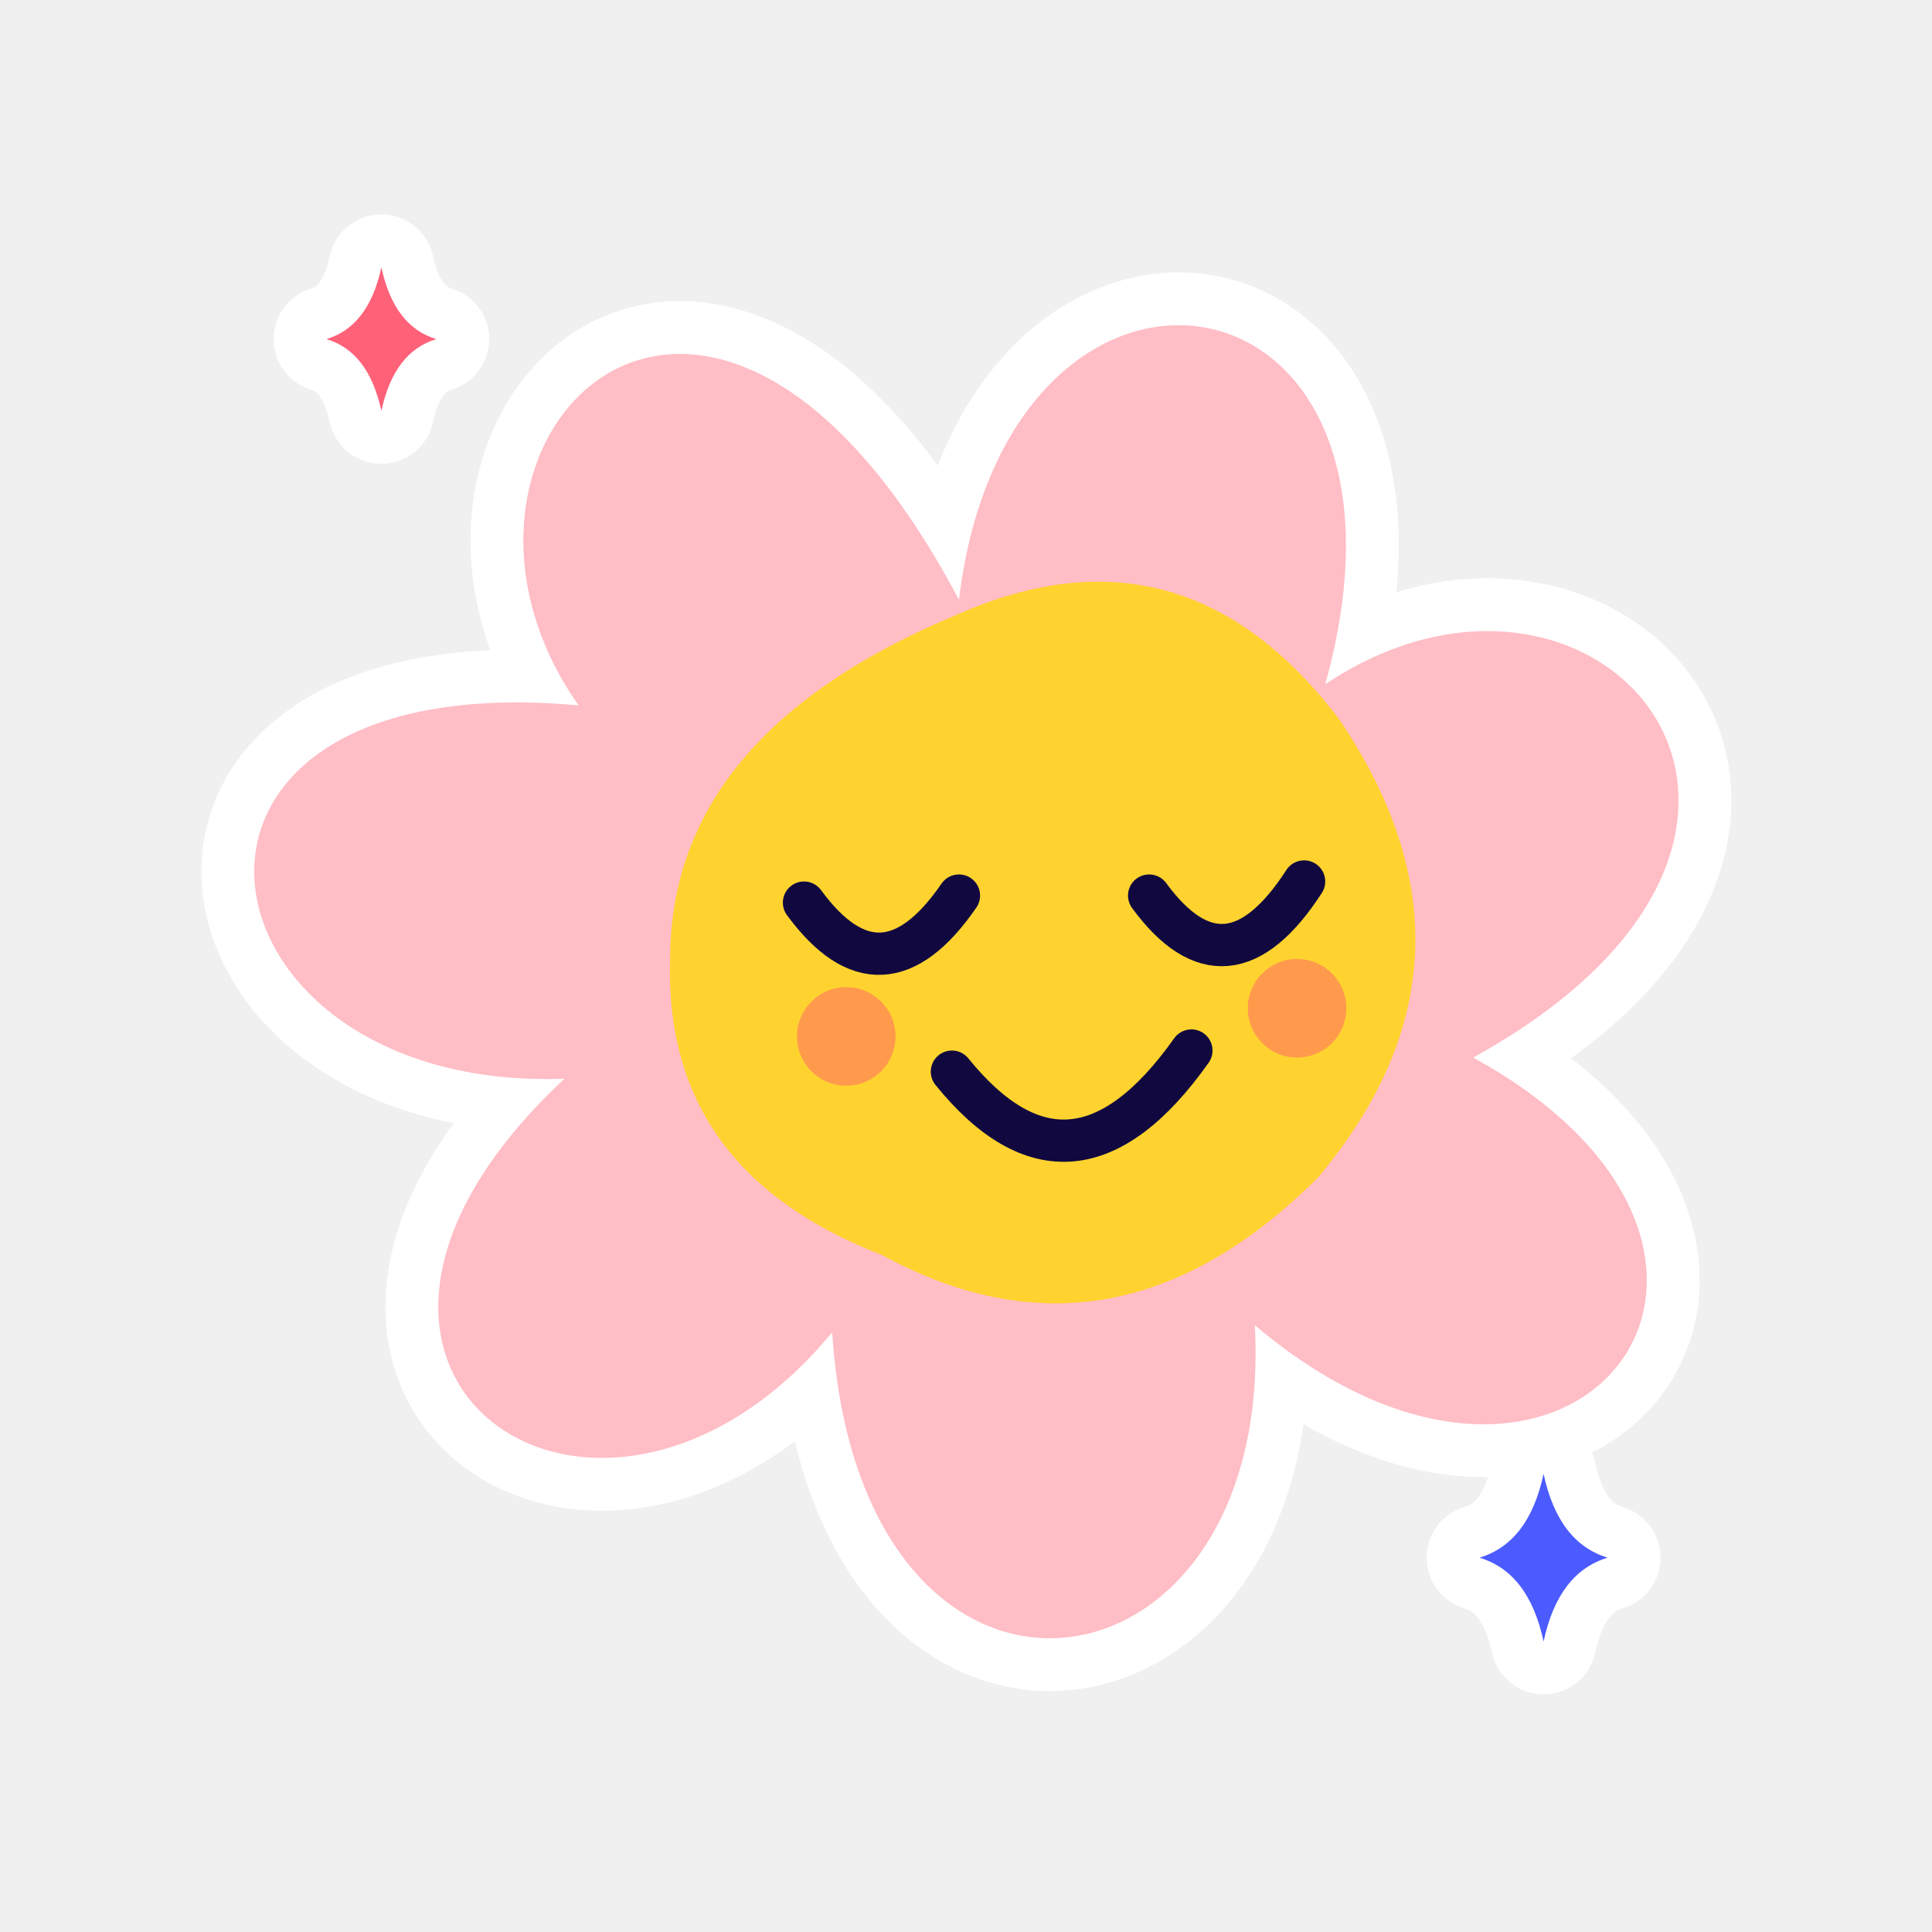
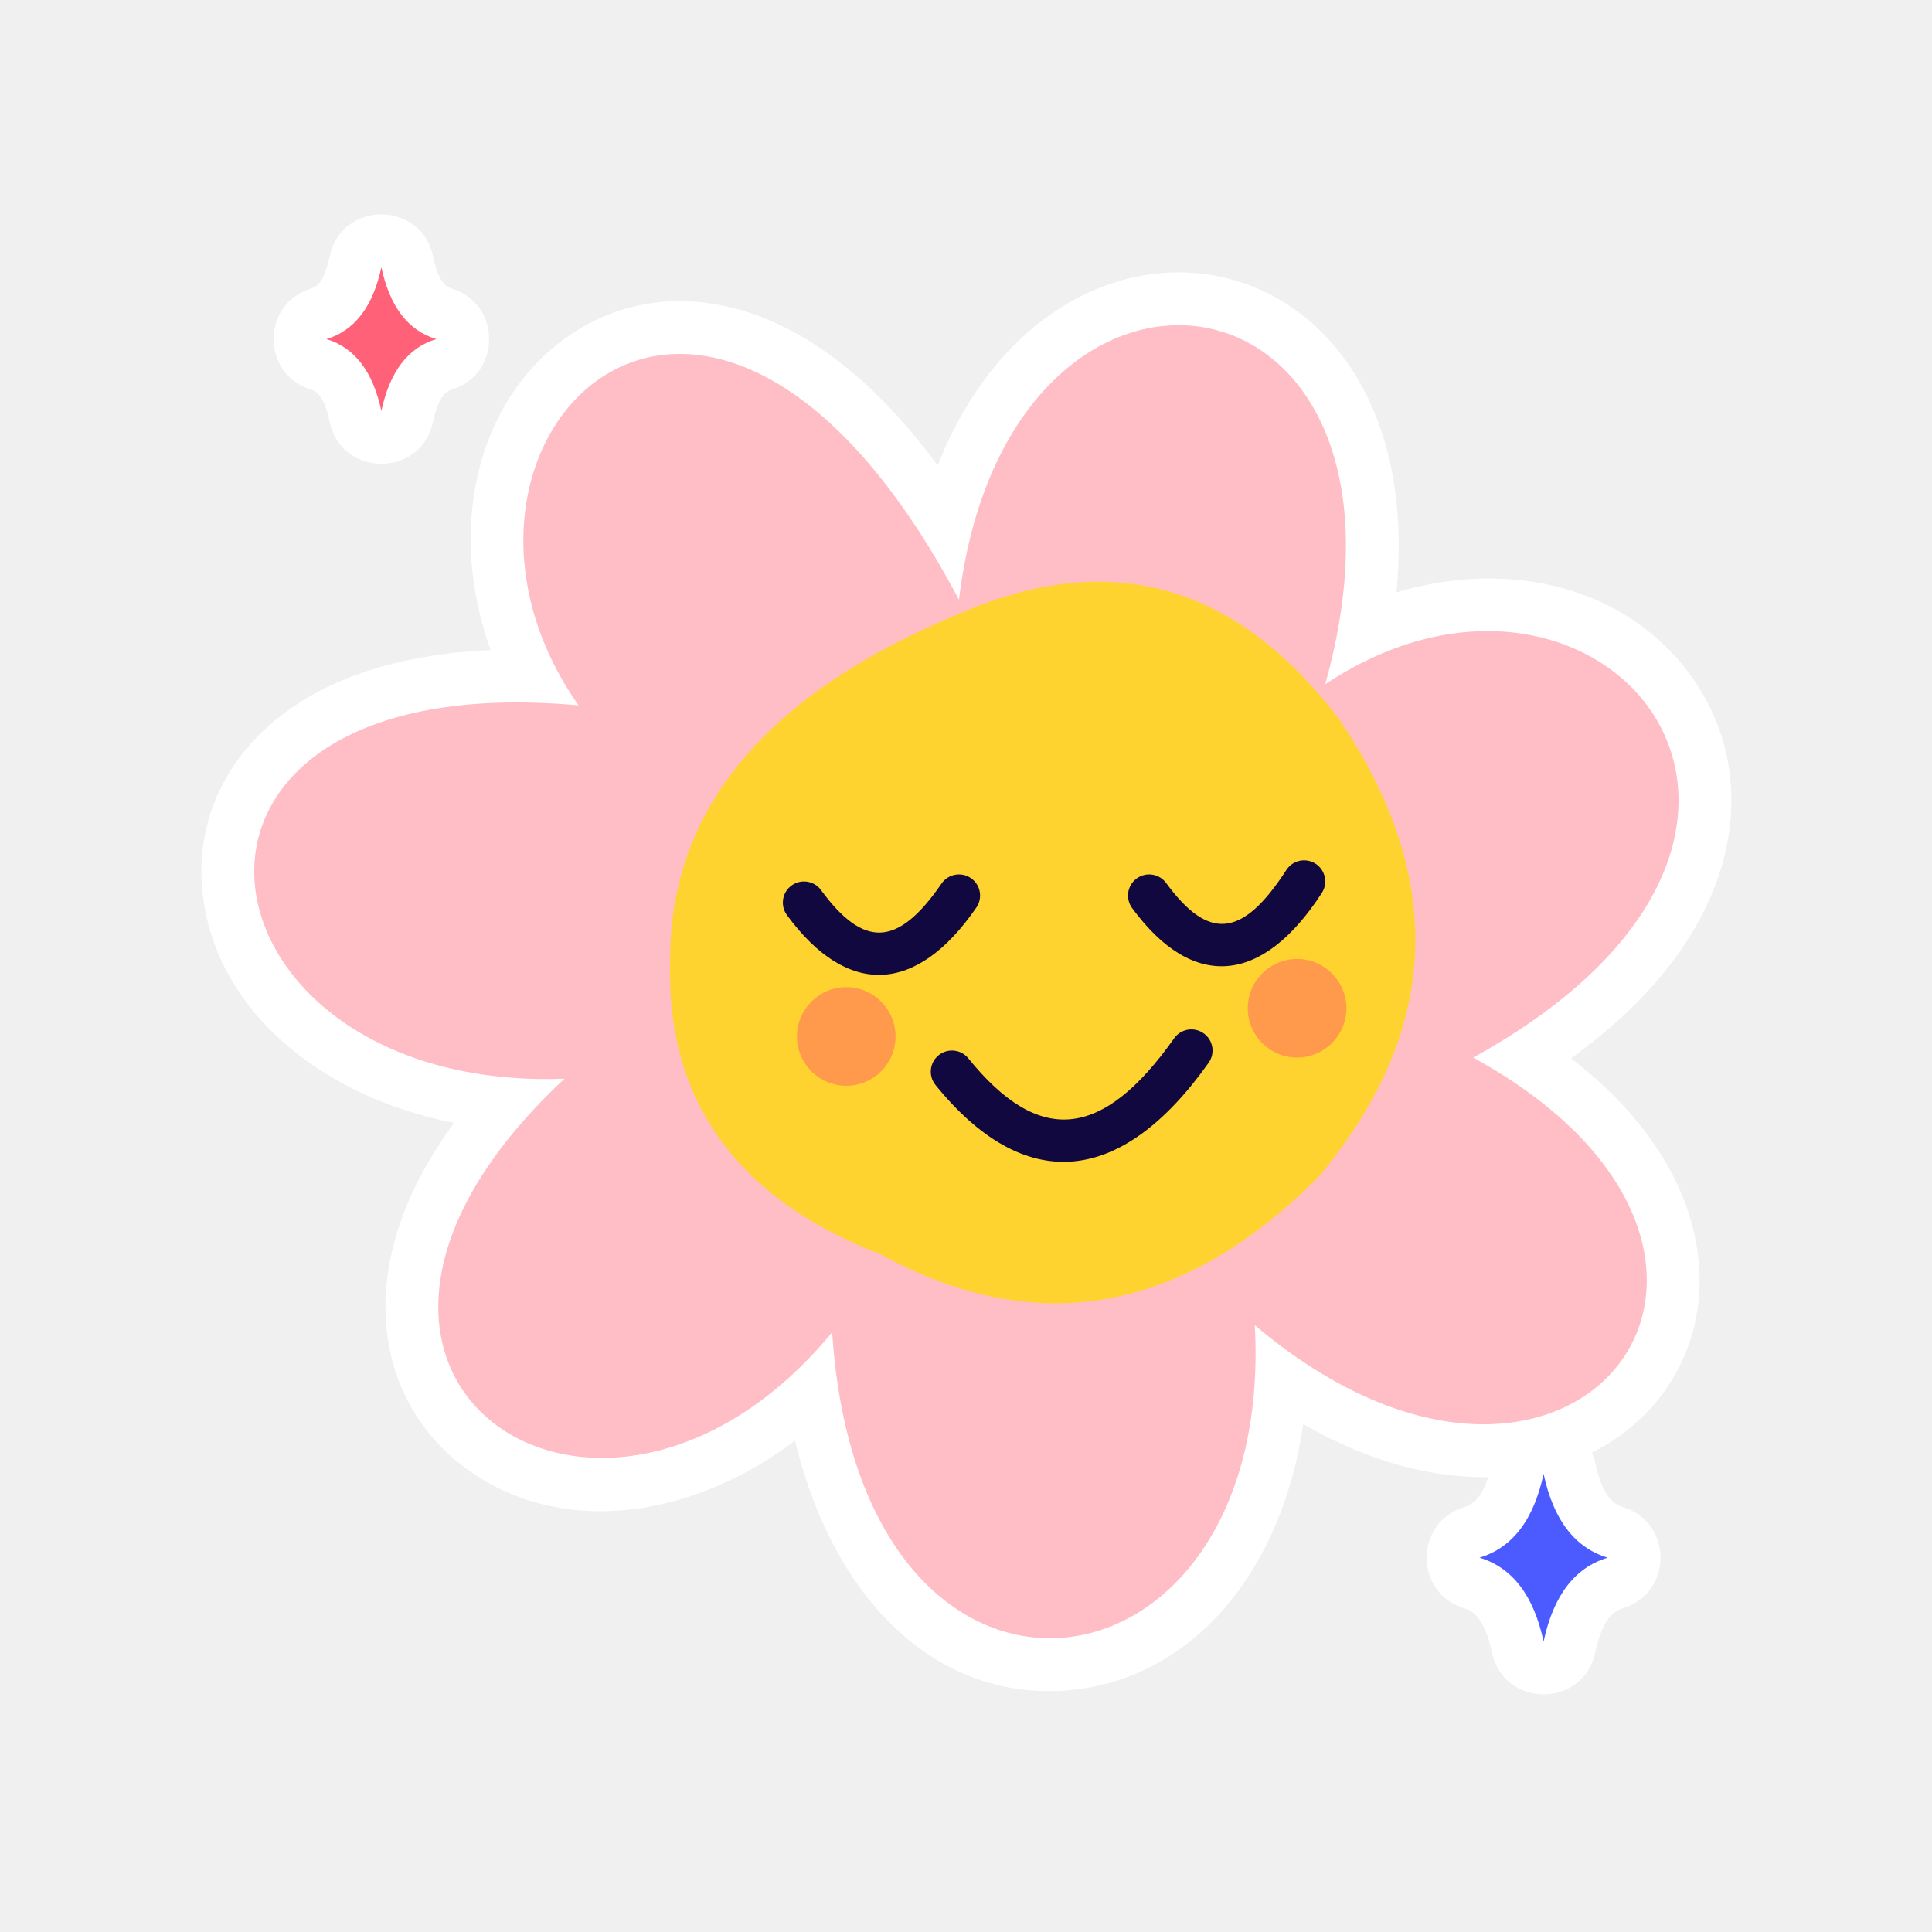
- <svg xmlns="http://www.w3.org/2000/svg" width="256" height="256" viewBox="-8 -8 256 256" fill="none">
+ <svg xmlns="http://www.w3.org/2000/svg" width="256" height="256" viewBox="-8 -8 256 256">
  <g id="white-border">
-     <g>
-       <g transform="translate(8 8) scale(0.933333)">
-         <path d="M119 68 C83 0 39 46 65 83 C-1 77 9 138 63 136 C18 178 68 212 101 172 C105 234 164 226 161 171 C206 209 243 161 192 133 C250 101 210 54 171 80 C188 19 126 10 119 68Z" fill="white" stroke="white" stroke-width="14" stroke-linejoin="round" stroke-linecap="round" vector-effect="non-scaling-stroke" />
-         <path d="M119 70 Q151 56 173 85 Q196 119 170 150 Q141 179 108 161 Q77 149 78 119 Q78 87 119 70Z" fill="white" stroke="white" stroke-width="14" stroke-linejoin="round" stroke-linecap="round" vector-effect="non-scaling-stroke" />
-         <path d="M97 111 q11 15 22 -1 M146 110 q11 15 22 -2" fill="none" stroke="white" stroke-width="20.0" stroke-linecap="round" stroke-linejoin="round" vector-effect="non-scaling-stroke" />
-         <path d="M118 135 q17 21 34 -3" fill="none" stroke="white" stroke-width="20.0" stroke-linecap="round" stroke-linejoin="round" vector-effect="non-scaling-stroke" />
-         <ellipse cx="103" cy="130" rx="7" ry="7" fill="white" stroke="white" stroke-width="14" stroke-linejoin="round" stroke-linecap="round" vector-effect="non-scaling-stroke" />
-         <ellipse cx="167" cy="126" rx="7" ry="7" fill="white" stroke="white" stroke-width="14" stroke-linejoin="round" stroke-linecap="round" vector-effect="non-scaling-stroke" />
-         <g transform="translate(202 204) scale(0.7)">
-           <path d="M0 -17 Q3 -3 13 0 Q3 3 0 17 Q-3 3 -13 0 Q-3 -3 0 -17Z" fill="white" stroke="white" stroke-width="14" stroke-linejoin="round" stroke-linecap="round" vector-effect="non-scaling-stroke" />
-         </g>
-         <g transform="translate(37 31) scale(0.6)">
-           <path d="M0 -17 Q3 -3 13 0 Q3 3 0 17 Q-3 3 -13 0 Q-3 -3 0 -17Z" fill="white" stroke="white" stroke-width="14" stroke-linejoin="round" stroke-linecap="round" vector-effect="non-scaling-stroke" />
-         </g>
-       </g>
-     </g>
+     <path fill="white" d="M119.067 71.467C85.467 8 44.4 50.933 68.667 85.467C7.067 79.867 16.4 136.8 66.8 134.933C24.8 174.133 71.467 205.867 102.267 168.533C106 226.4 161.067 218.933 158.267 167.6C200.267 203.067 234.8 158.267 187.2 132.133C241.333 102.267 204 58.4 167.6 82.667C183.467 25.733 125.6 17.333 119.067 71.467Z" />
+     <path fill="white" d="M125.253 68.191C116.754 52.137 107.115 41.282 96.892 35.843C86.967 30.563 76.732 30.63 68.468 35.774C52.395 45.778 49.411 70.239 62.939 89.491L69.3 78.495C53.361 77.046 40.494 79.408 31.502 85.216C22.667 90.922 18.081 99.744 18.75 109.29C20.091 128.392 40.471 142.913 67.059 141.928L62.024 129.816C51.035 140.072 44.717 150.777 43.353 161.049C42.021 171.07 45.57 180.1 52.876 185.911C67.694 197.699 91.302 192.823 107.666 172.988L95.281 168.984C97.21 198.888 113.061 217.523 133.245 215.997C152.892 214.511 166.738 194.39 165.256 167.219L153.75 172.948C164.743 182.231 176.182 187.206 186.884 187.689C197.169 188.153 206.249 184.359 211.824 177.308C217.499 170.131 218.78 160.535 215.205 151.187C211.544 141.615 203.123 132.89 190.569 125.997L190.581 138.262C204.57 130.545 213.994 121.302 218.485 111.247C222.8 101.586 222.29 91.592 217.326 83.455C207.301 67.02 183.752 63.485 163.717 76.842L174.343 84.546C178.471 69.732 178.293 56.726 174.095 46.604C170.03 36.8 162.321 30.249 153.001 28.532C143.832 26.843 134.255 30.054 126.754 37.358C118.985 44.922 113.838 56.367 112.117 70.628L125.253 68.191ZM112.88 74.742C116.089 80.802 125.195 79.113 126.016 72.305C128.553 51.283 139.796 40.336 150.465 42.301C154.987 43.134 158.868 46.432 161.163 51.967C164.062 58.957 164.197 68.803 160.857 80.787C159.114 87.04 166.082 92.091 171.483 88.491C185.236 79.322 199.733 81.499 205.374 90.745C207.903 94.891 208.165 100.023 205.702 105.537C202.57 112.549 195.324 119.656 183.818 126.004C178.988 128.669 178.995 135.614 183.831 138.269C193.663 143.667 199.753 149.978 202.128 156.188C203.975 161.016 203.39 165.404 200.842 168.625C198.172 172.002 193.459 173.971 187.516 173.703C180.1 173.368 171.537 169.644 162.783 162.252C158.094 158.292 150.943 161.854 151.277 167.981C152.378 188.17 143.421 201.187 132.189 202.037C120.863 202.893 110.729 190.978 109.252 168.083C108.844 161.754 100.903 159.186 96.867 164.079C85.016 178.443 69.901 181.565 61.591 174.955C58.174 172.237 56.541 168.083 57.231 162.893C58.126 156.153 62.79 148.251 71.576 140.051C76.314 135.629 73.017 127.698 66.541 127.938C46.9 128.666 33.473 119.099 32.716 108.31C32.41 103.941 34.48 99.958 39.098 96.976C45.177 93.05 54.977 91.251 68.033 92.438C73.971 92.978 77.822 86.321 74.394 81.442C65.221 68.389 67.083 53.126 75.866 47.659C79.76 45.235 84.678 45.203 90.316 48.203C97.779 52.173 105.588 60.967 112.88 74.742Z" />
+     <path fill="white" d="M119.067 73.333Q148.933 60.267 169.467 87.333Q190.933 119.067 166.667 148Q139.6 175.067 108.8 158.267Q79.867 147.067 80.8 119.067Q80.8 89.2 119.067 73.333Z" />
+     <path fill="white" d="M121.872 79.746C138.777 72.351 152.128 76.059 163.89 91.564L163.669 91.255C176.237 109.835 175.462 126.62 161.303 143.502L161.717 143.05C145.806 158.961 129.874 161.788 112.152 152.121C111.886 151.976 111.61 151.848 111.327 151.739C94.724 145.312 87.277 134.885 87.796 119.3C87.799 119.222 87.8 119.144 87.8 119.067C87.8 102.328 98.63 89.385 121.748 79.799L121.872 79.746ZM116.261 66.92L116.386 66.867C88.481 78.437 73.8 95.983 73.8 119.067L73.804 118.833C73.079 140.581 84.298 156.288 106.273 164.795L105.448 164.412C128.792 177.145 151.439 173.127 171.616 152.95C171.761 152.805 171.899 152.655 172.03 152.498C190.226 130.802 191.318 107.143 175.265 83.411C175.194 83.306 175.12 83.203 175.043 83.103C159.428 62.518 139.179 56.894 116.261 66.92Z" />
+     <path fill="white" d="M90.469 117.514C101.479 132.526 116.647 131.837 127.307 116.332C130.436 111.781 129.283 105.555 124.732 102.426C120.181 99.297 113.955 100.45 110.826 105.001C109.688 106.657 108.689 107.758 107.933 108.325C107.761 108.454 107.671 108.506 107.671 108.506C107.831 108.442 108.068 108.39 108.346 108.377C108.649 108.363 108.938 108.401 109.167 108.471C109.254 108.498 109.256 108.499 109.17 108.442C108.549 108.033 107.655 107.129 106.597 105.686C103.331 101.233 97.073 100.27 92.62 103.536C88.166 106.802 87.203 113.06 90.469 117.514ZM136.203 116.58C147.386 131.831 162.71 130.438 173.196 114.232C176.196 109.596 174.869 103.405 170.232 100.404C165.596 97.404 159.405 98.731 156.404 103.367C155.217 105.202 154.16 106.452 153.334 107.127C153.123 107.3 152.995 107.381 152.962 107.396C153.106 107.331 153.339 107.267 153.628 107.241C153.97 107.21 154.312 107.241 154.598 107.319C154.745 107.359 154.804 107.386 154.769 107.363C154.213 107.01 153.36 106.156 152.331 104.753C149.065 100.299 142.807 99.337 138.353 102.603C133.899 105.869 132.937 112.127 136.203 116.58Z" />
+     <path fill="white" d="M110.361 140.292C125.292 158.736 143.772 157.105 158.027 136.98C161.219 132.473 160.154 126.232 155.647 123.04C151.14 119.847 144.899 120.913 141.706 125.42C137.948 130.726 134.945 132.978 133.121 133.139C131.679 133.266 129.301 131.902 125.906 127.708C122.431 123.415 116.134 122.753 111.841 126.228C107.549 129.702 106.886 135.999 110.361 140.292Z" />
+     <path fill="white" d="M110.667 129.333C110.667 132.942 107.742 135.867 104.133 135.867C100.525 135.867 97.6 132.942 97.6 129.333C97.6 125.725 100.525 122.8 104.133 122.8C107.742 122.8 110.667 125.725 110.667 129.333Z" />
+     <path fill="white" d="M103.667 129.333C103.667 129.076 103.876 128.867 104.133 128.867C104.391 128.867 104.6 129.076 104.6 129.333C104.6 129.591 104.391 129.8 104.133 129.8C103.876 129.8 103.667 129.591 103.667 129.333ZM117.667 129.333C117.667 121.859 111.608 115.8 104.133 115.8C96.659 115.8 90.6 121.859 90.6 129.333C90.6 136.808 96.659 142.867 104.133 142.867C111.608 142.867 117.667 136.808 117.667 129.333Z" />
+     <path fill="white" d="M170.4 125.6C170.4 129.208 167.475 132.133 163.867 132.133C160.258 132.133 157.333 129.208 157.333 125.6C157.333 121.992 160.258 119.067 163.867 119.067C167.475 119.067 170.4 121.992 170.4 125.6Z" />
+     <path fill="white" d="M163.4 125.6C163.4 125.342 163.609 125.133 163.867 125.133C164.124 125.133 164.333 125.342 164.333 125.6C164.333 125.858 164.124 126.067 163.867 126.067C163.609 126.067 163.4 125.858 163.4 125.6ZM177.4 125.6C177.4 118.126 171.341 112.067 163.867 112.067C156.392 112.067 150.333 118.126 150.333 125.6C150.333 133.074 156.392 139.133 163.867 139.133C171.341 139.133 177.4 133.074 177.4 125.6Z" />
+     <path fill="white" d="M196.533 187.293Q198.493 196.44 205.027 198.4Q198.493 200.36 196.533 209.507Q194.573 200.36 188.04 198.4Q194.573 196.44 196.533 187.293Z" />
+     <path fill="white" d="M189.689 188.76C191.488 197.158 195.943 202.983 203.015 205.105L205.027 198.4L203.015 191.695C195.943 193.817 191.488 199.642 189.689 208.04L196.533 209.507L203.378 208.04C201.578 199.642 197.124 193.817 190.051 191.695L188.04 198.4L190.051 205.105C197.124 202.983 201.578 197.158 203.378 188.76L196.533 187.293L189.689 188.76ZM203.378 185.827C201.797 178.449 191.27 178.449 189.689 185.827C188.875 189.625 187.667 191.203 186.029 191.695C179.377 193.691 179.377 203.109 186.029 205.105C187.667 205.596 188.875 207.175 189.689 210.973C191.27 218.351 201.797 218.351 203.378 210.973C204.192 207.175 205.399 205.596 207.038 205.105C213.689 203.109 213.689 193.691 207.038 191.695C205.399 191.203 204.192 189.625 203.378 185.827Z" />
+     <path fill="white" d="M42.533 27.413Q44.213 35.253 49.813 36.933Q44.213 38.613 42.533 46.453Q40.853 38.613 35.253 36.933Q40.853 35.253 42.533 27.413Z" />
+     <path fill="white" d="M35.689 28.88C37.302 36.406 41.352 41.703 47.802 43.638L49.813 36.933L47.802 30.229C41.352 32.164 37.302 37.46 35.689 44.987L42.533 46.453L49.378 44.987C47.765 37.46 43.715 32.164 37.265 30.229L35.253 36.933L37.265 43.638C43.715 41.703 47.765 36.406 49.378 28.88L42.533 27.413L35.689 28.88ZM49.378 25.947C47.797 18.569 37.27 18.569 35.689 25.947C35.062 28.874 34.259 29.924 33.242 30.229C26.59 32.224 26.59 41.643 33.242 43.638C34.259 43.943 35.062 44.993 35.689 47.92C37.27 55.298 47.797 55.298 49.378 47.92C50.005 44.993 50.808 43.943 51.825 43.638C58.476 41.643 58.476 32.224 51.825 30.229C50.808 29.924 50.005 28.874 49.378 25.947Z" />
  </g>
  <g id="artwork">
-     <g transform="translate(8 8) scale(0.933333)">
-       <path d="M119 68 C83 0 39 46 65 83 C-1 77 9 138 63 136 C18 178 68 212 101 172 C105 234 164 226 161 171 C206 209 243 161 192 133 C250 101 210 54 171 80 C188 19 126 10 119 68Z" fill="#FFBDC5" />
-       <path d="M119 70 Q151 56 173 85 Q196 119 170 150 Q141 179 108 161 Q77 149 78 119 Q78 87 119 70Z" fill="#FFD32F" />
-       <path d="M97 111 q11 15 22 -1 M146 110 q11 15 22 -2" fill="none" stroke="#10083F" stroke-width="6" stroke-linecap="round" stroke-linejoin="round" />
-       <path d="M118 135 q17 21 34 -3" fill="none" stroke="#10083F" stroke-width="6" stroke-linecap="round" stroke-linejoin="round" />
-       <ellipse cx="103" cy="130" rx="7" ry="7" fill="#FF9A4D" />
-       <ellipse cx="167" cy="126" rx="7" ry="7" fill="#FF9A4D" />
-       <g transform="translate(202 204) scale(0.7)">
-         <path d="M0 -17 Q3 -3 13 0 Q3 3 0 17 Q-3 3 -13 0 Q-3 -3 0 -17Z" fill="#4B5BFF" />
-       </g>
-       <g transform="translate(37 31) scale(0.6)">
-         <path d="M0 -17 Q3 -3 13 0 Q3 3 0 17 Q-3 3 -13 0 Q-3 -3 0 -17Z" fill="#FF6179" />
-       </g>
-     </g>
+     <path fill="#FFBDC5" d="M119.067 71.467C85.467 8 44.4 50.933 68.667 85.467C7.067 79.867 16.4 136.8 66.8 134.933C24.8 174.133 71.467 205.867 102.267 168.533C106 226.4 161.067 218.933 158.267 167.6C200.267 203.067 234.8 158.267 187.2 132.133C241.333 102.267 204 58.4 167.6 82.667C183.467 25.733 125.6 17.333 119.067 71.467Z" />
+     <path fill="#FFD32F" d="M119.067 73.333Q148.933 60.267 169.467 87.333Q190.933 119.067 166.667 148Q139.6 175.067 108.8 158.267Q79.867 147.067 80.8 119.067Q80.8 89.2 119.067 73.333Z" />
+     <path fill="#10083F" d="M96.275 113.256C104.286 124.179 113.461 123.762 121.374 112.253C122.25 110.979 121.927 109.235 120.653 108.359C119.379 107.483 117.635 107.806 116.759 109.08C110.983 117.482 106.469 117.687 100.791 109.944C99.877 108.697 98.125 108.428 96.877 109.342C95.63 110.257 95.361 112.009 96.275 113.256ZM142.009 112.322C150.068 123.313 159.287 122.475 167.151 110.321C167.991 109.023 167.619 107.289 166.321 106.449C165.023 105.609 163.289 105.981 162.449 107.279C156.624 116.281 152.154 116.687 146.525 109.011C145.61 107.764 143.858 107.494 142.611 108.409C141.364 109.323 141.094 111.075 142.009 112.322Z" />
+     <path fill="#10083F" d="M115.957 135.762C127.754 150.334 140.544 149.205 152.151 132.818C153.045 131.557 152.747 129.809 151.485 128.915C150.223 128.021 148.476 128.32 147.582 129.582C138.034 143.061 129.669 143.799 120.31 132.238C119.337 131.036 117.573 130.851 116.372 131.824C115.17 132.797 114.984 134.56 115.957 135.762Z" />
+     <path fill="#FF9A4D" d="M110.667 129.333C110.667 132.942 107.742 135.867 104.133 135.867C100.525 135.867 97.6 132.942 97.6 129.333C97.6 125.725 100.525 122.8 104.133 122.8C107.742 122.8 110.667 125.725 110.667 129.333Z" />
+     <path fill="#FF9A4D" d="M170.4 125.6C170.4 129.208 167.475 132.133 163.867 132.133C160.258 132.133 157.333 129.208 157.333 125.6C157.333 121.992 160.258 119.067 163.867 119.067C167.475 119.067 170.4 121.992 170.4 125.6Z" />
+     <path fill="#4B5BFF" d="M196.533 187.293Q198.493 196.44 205.027 198.4Q198.493 200.36 196.533 209.507Q194.573 200.36 188.04 198.4Q194.573 196.44 196.533 187.293Z" />
+     <path fill="#FF6179" d="M42.533 27.413Q44.213 35.253 49.813 36.933Q44.213 38.613 42.533 46.453Q40.853 38.613 35.253 36.933Q40.853 35.253 42.533 27.413Z" />
  </g>
</svg>
